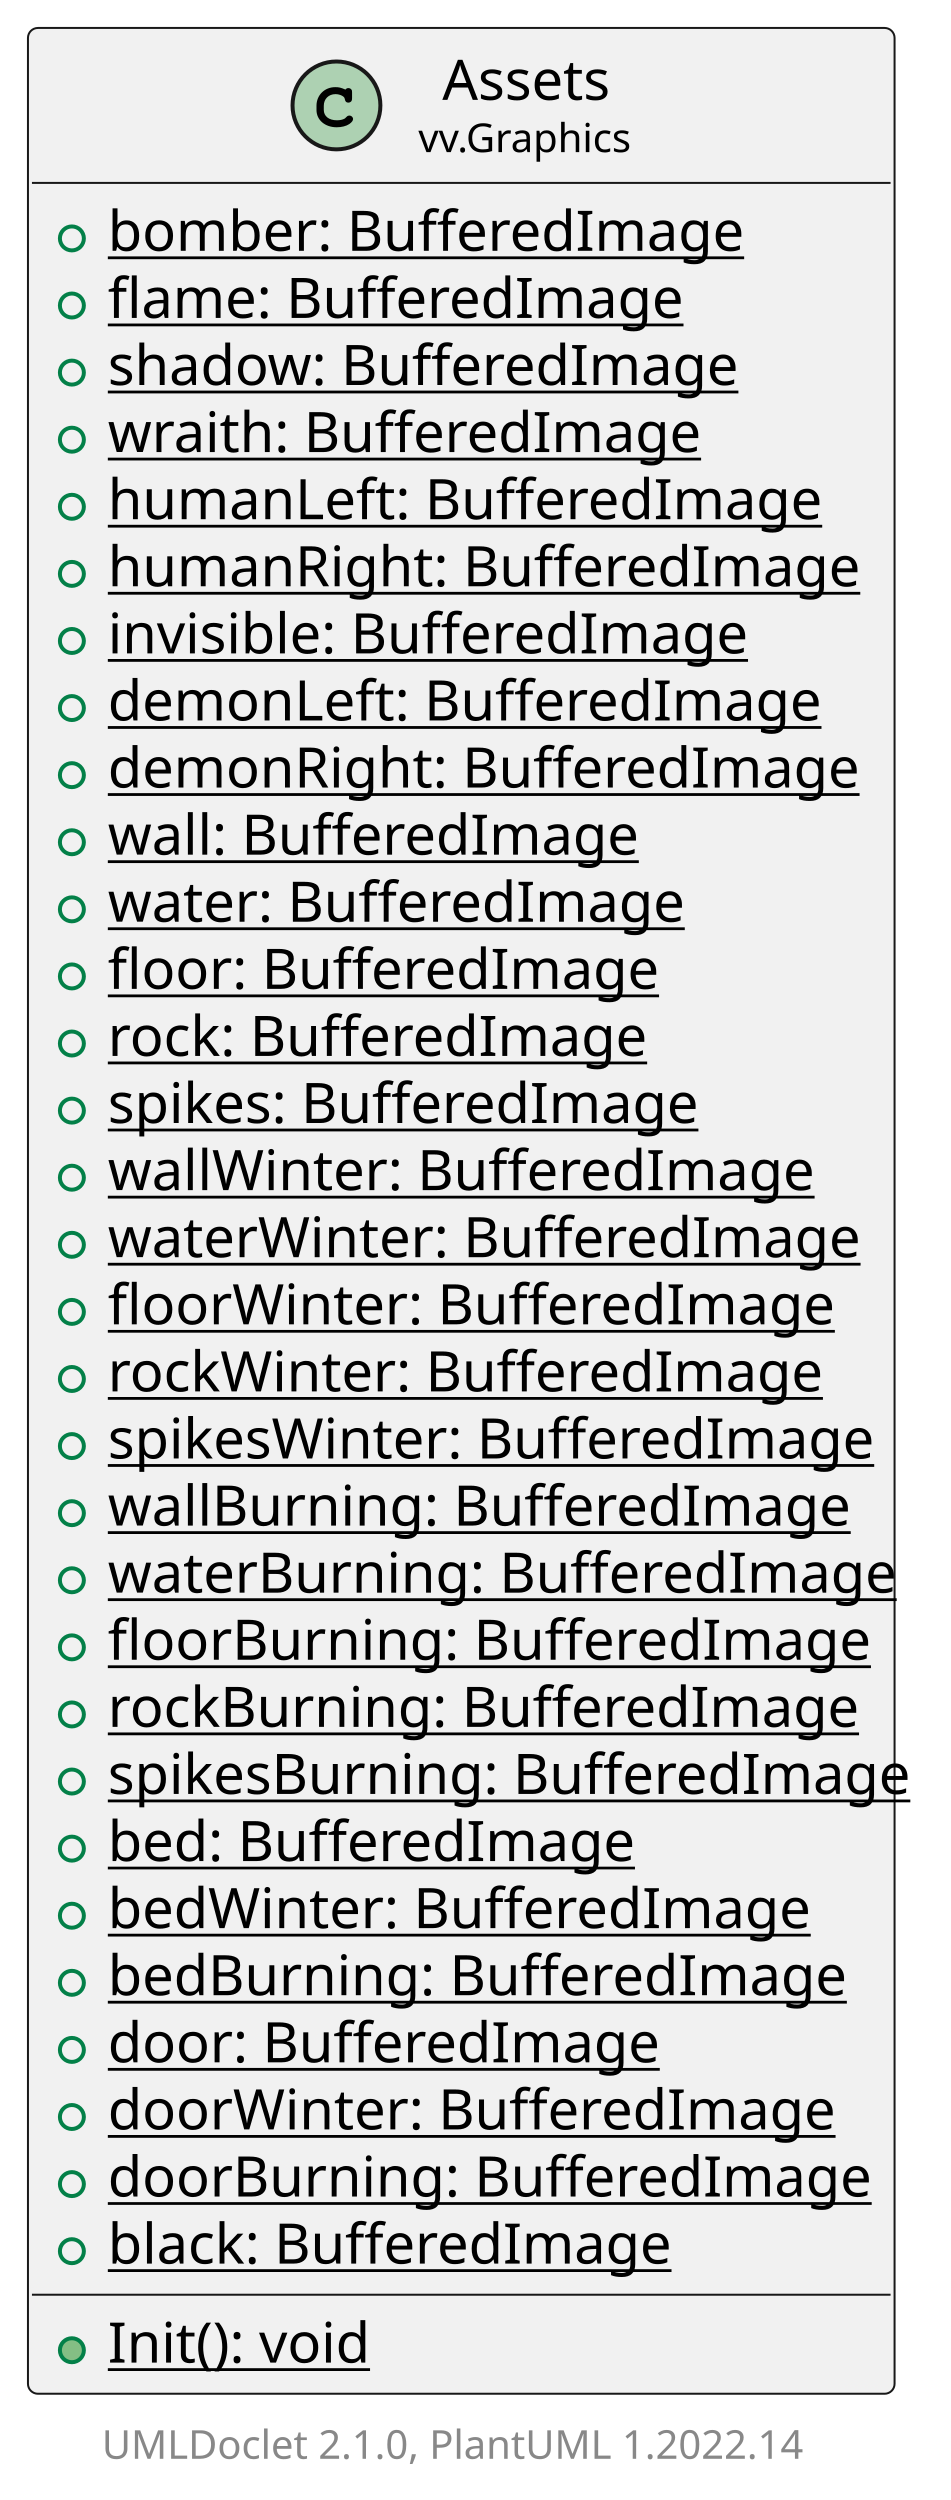
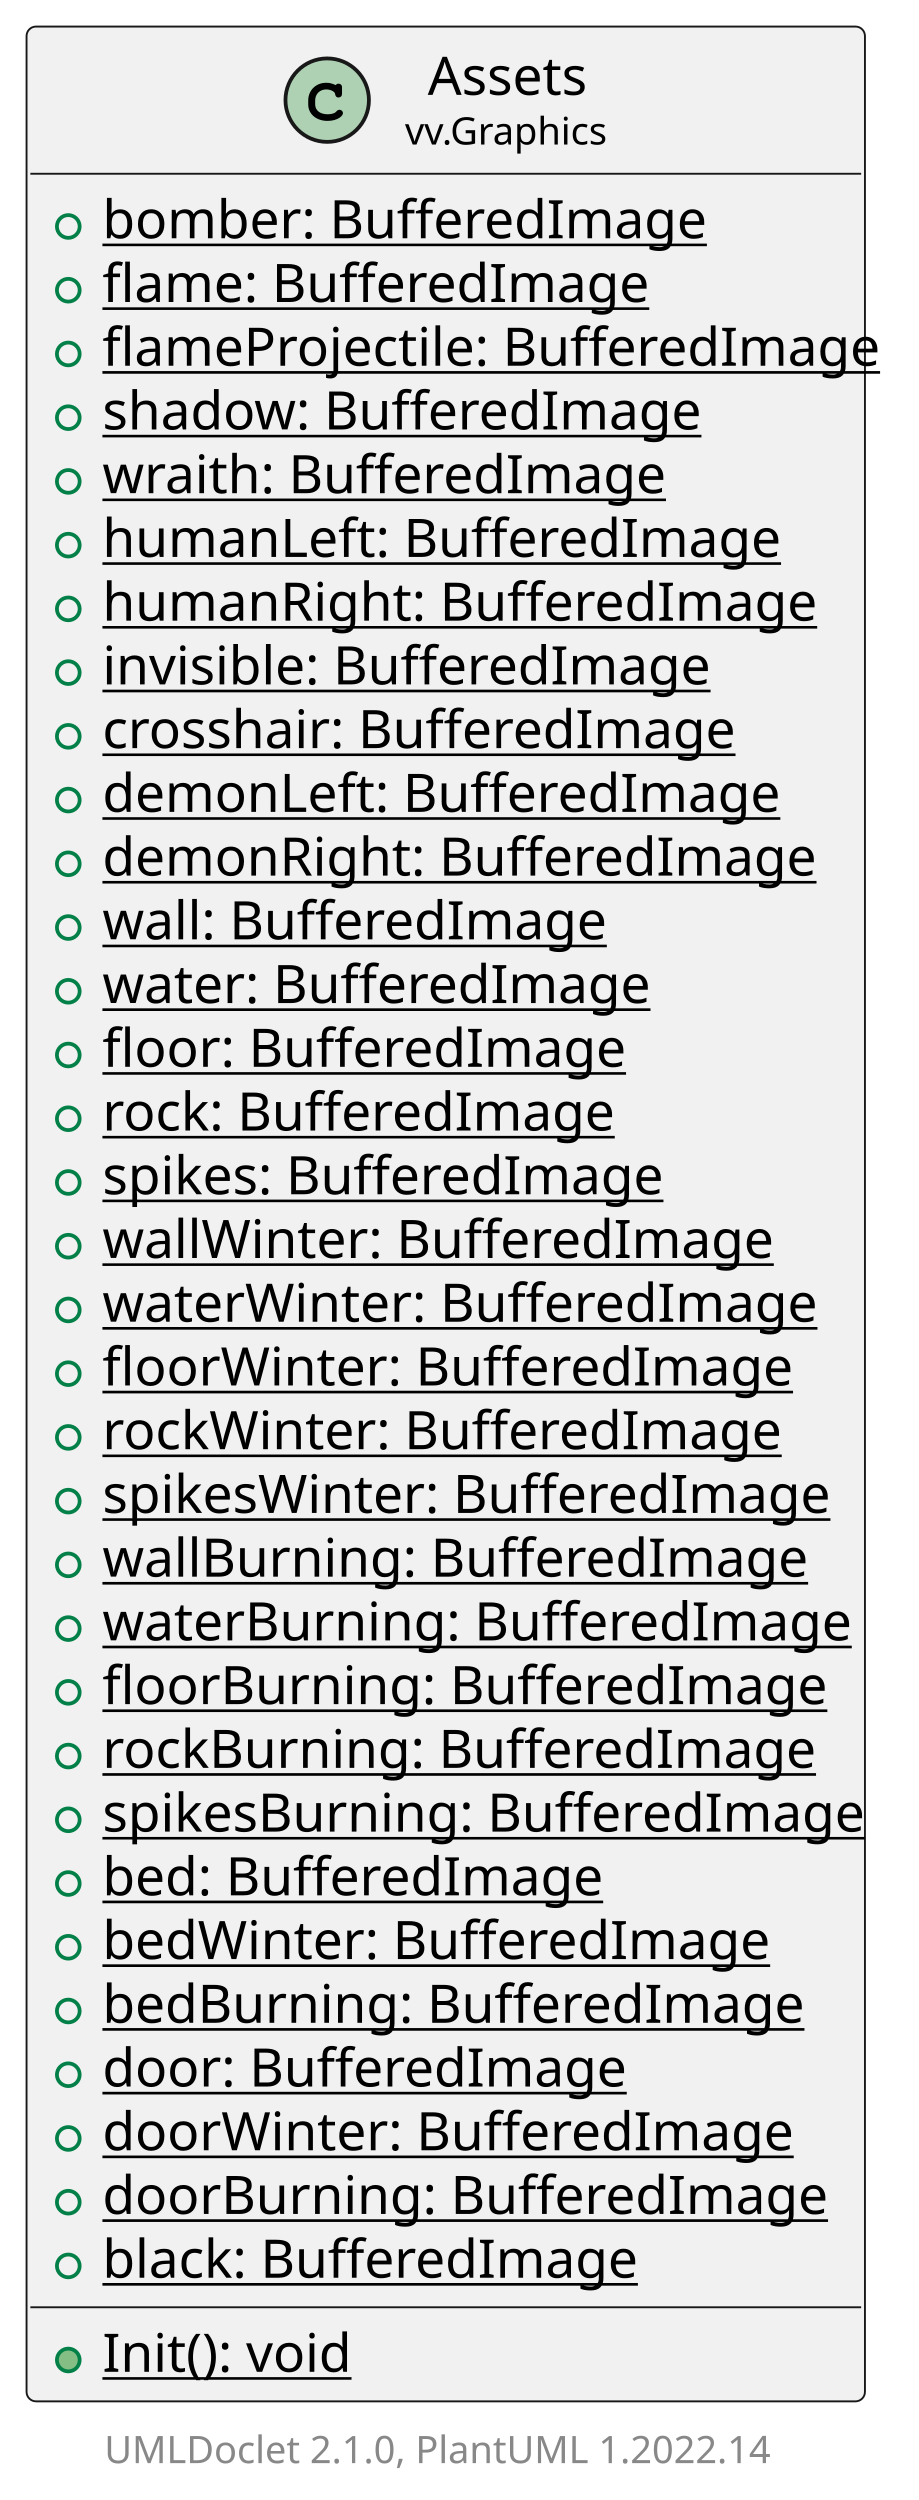
- <svg xmlns="http://www.w3.org/2000/svg" xmlns:xlink="http://www.w3.org/1999/xlink" contentStyleType="text/css" height="626px" preserveAspectRatio="none" style="width:238px;height:626px;background:#FFFFFF;" version="1.1" viewBox="0 0 238 626" width="238px" zoomAndPan="magnify">
+ <svg xmlns="http://www.w3.org/2000/svg" xmlns:xlink="http://www.w3.org/1999/xlink" contentStyleType="text/css" height="659px" preserveAspectRatio="none" style="width:242px;height:659px;background:#FFFFFF;" version="1.1" viewBox="0 0 242 659" width="242px" zoomAndPan="magnify">
  <defs />
  <g>
    <a href="Assets.html" target="_top" title="Assets.html" xlink:actuate="onRequest" xlink:href="Assets.html" xlink:show="new" xlink:title="Assets.html" xlink:type="simple">
      <g id="elem_vv.Graphics.Assets">
-         <rect codeLine="5" fill="#F1F1F1" height="592.398" id="vv.Graphics.Assets" rx="2.5" ry="2.5" style="stroke:#181818;stroke-width:0.5;" width="217" x="7" y="7" />
-         <ellipse cx="84.25" cy="26.4" fill="#ADD1B2" rx="11" ry="11" style="stroke:#181818;stroke-width:1.0;" />
-         <path d="M79.25,27.556 C79.25,30.056 81.391,31.869 84.312,31.869 C85.547,31.869 86.719,31.572 87.469,31.056 C88.078,30.634 88.406,30.212 88.406,29.806 C88.406,29.337 87.984,28.931 87.484,28.931 C87.25,28.931 87.031,29.009 86.828,29.212 C86.391,29.65 86.391,29.65 86.219,29.744 C85.766,29.978 85.125,30.119 84.359,30.119 C82.359,30.119 81.078,29.103 81.078,27.525 L81.078,26.478 C81.078,24.775 82.297,23.572 84,23.572 C84.578,23.572 85.156,23.712 85.625,23.962 C86.094,24.228 86.266,24.416 86.328,24.775 C86.453,25.447 86.703,25.697 87.234,25.697 C87.516,25.697 87.797,25.556 87.984,25.337 C88.109,25.166 88.156,24.994 88.156,24.556 L88.156,23.197 C88.156,22.775 88.141,22.634 88.016,22.462 C87.844,22.212 87.562,22.056 87.234,22.056 C86.922,22.056 86.719,22.166 86.5,22.431 C85.328,21.931 84.891,21.822 83.938,21.822 C81.266,21.822 79.25,23.837 79.25,26.462 L79.25,27.556 Z " fill="#000000" />
-         <text fill="#000000" font-family="sans-serif" font-size="14" lengthAdjust="spacing" textLength="42" x="110.75" y="25.006">Assets</text>
-         <text fill="#000000" font-family="sans-serif" font-size="10" lengthAdjust="spacing" textLength="54" x="104.75" y="38.09">vv.Graphics</text>
-         <line style="stroke:#181818;stroke-width:0.5;" x1="8" x2="223" y1="45.8" y2="45.8" />
+         <rect codeLine="5" fill="#F1F1F1" height="625.997" id="vv.Graphics.Assets" rx="2.5" ry="2.5" style="stroke:#181818;stroke-width:0.5;" width="221" x="7" y="7" />
+         <ellipse cx="86.25" cy="26.4" fill="#ADD1B2" rx="11" ry="11" style="stroke:#181818;stroke-width:1.0;" />
+         <path d="M81.25,27.556 C81.25,30.056 83.391,31.869 86.312,31.869 C87.547,31.869 88.719,31.572 89.469,31.056 C90.078,30.634 90.406,30.212 90.406,29.806 C90.406,29.337 89.984,28.931 89.484,28.931 C89.25,28.931 89.031,29.009 88.828,29.212 C88.391,29.65 88.391,29.65 88.219,29.744 C87.766,29.978 87.125,30.119 86.359,30.119 C84.359,30.119 83.078,29.103 83.078,27.525 L83.078,26.478 C83.078,24.775 84.297,23.572 86,23.572 C86.578,23.572 87.156,23.712 87.625,23.962 C88.094,24.228 88.266,24.416 88.328,24.775 C88.453,25.447 88.703,25.697 89.234,25.697 C89.516,25.697 89.797,25.556 89.984,25.337 C90.109,25.166 90.156,24.994 90.156,24.556 L90.156,23.197 C90.156,22.775 90.141,22.634 90.016,22.462 C89.844,22.212 89.562,22.056 89.234,22.056 C88.922,22.056 88.719,22.166 88.5,22.431 C87.328,21.931 86.891,21.822 85.938,21.822 C83.266,21.822 81.25,23.837 81.25,26.462 L81.25,27.556 Z " fill="#000000" />
+         <text fill="#000000" font-family="sans-serif" font-size="14" lengthAdjust="spacing" textLength="42" x="112.75" y="25.006">Assets</text>
+         <text fill="#000000" font-family="sans-serif" font-size="10" lengthAdjust="spacing" textLength="54" x="106.75" y="38.09">vv.Graphics</text>
+         <line style="stroke:#181818;stroke-width:0.5;" x1="8" x2="227" y1="45.8" y2="45.8" />
        <ellipse cx="18" cy="59.7" fill="none" rx="3" ry="3" style="stroke:#038048;stroke-width:1.0;" />
        <text fill="#000000" font-family="sans-serif" font-size="14" lengthAdjust="spacing" text-decoration="underline" textLength="151" x="27" y="62.806">bomber: BufferedImage</text>
        <ellipse cx="18" cy="76.5" fill="none" rx="3" ry="3" style="stroke:#038048;stroke-width:1.0;" />
        <text fill="#000000" font-family="sans-serif" font-size="14" lengthAdjust="spacing" text-decoration="underline" textLength="137" x="27" y="79.606">flame: BufferedImage</text>
        <ellipse cx="18" cy="93.3" fill="none" rx="3" ry="3" style="stroke:#038048;stroke-width:1.0;" />
-         <text fill="#000000" font-family="sans-serif" font-size="14" lengthAdjust="spacing" text-decoration="underline" textLength="151" x="27" y="96.406">shadow: BufferedImage</text>
+         <text fill="#000000" font-family="sans-serif" font-size="14" lengthAdjust="spacing" text-decoration="underline" textLength="195" x="27" y="96.406">flameProjectile: BufferedImage</text>
        <ellipse cx="18" cy="110.1" fill="none" rx="3" ry="3" style="stroke:#038048;stroke-width:1.0;" />
-         <text fill="#000000" font-family="sans-serif" font-size="14" lengthAdjust="spacing" text-decoration="underline" textLength="140" x="27" y="113.206">wraith: BufferedImage</text>
+         <text fill="#000000" font-family="sans-serif" font-size="14" lengthAdjust="spacing" text-decoration="underline" textLength="151" x="27" y="113.206">shadow: BufferedImage</text>
        <ellipse cx="18" cy="126.9" fill="none" rx="3" ry="3" style="stroke:#038048;stroke-width:1.0;" />
-         <text fill="#000000" font-family="sans-serif" font-size="14" lengthAdjust="spacing" text-decoration="underline" textLength="170" x="27" y="130.006">humanLeft: BufferedImage</text>
+         <text fill="#000000" font-family="sans-serif" font-size="14" lengthAdjust="spacing" text-decoration="underline" textLength="140" x="27" y="130.006">wraith: BufferedImage</text>
        <ellipse cx="18" cy="143.7" fill="none" rx="3" ry="3" style="stroke:#038048;stroke-width:1.0;" />
-         <text fill="#000000" font-family="sans-serif" font-size="14" lengthAdjust="spacing" text-decoration="underline" textLength="179" x="27" y="146.805">humanRight: BufferedImage</text>
+         <text fill="#000000" font-family="sans-serif" font-size="14" lengthAdjust="spacing" text-decoration="underline" textLength="170" x="27" y="146.805">humanLeft: BufferedImage</text>
        <ellipse cx="18" cy="160.499" fill="none" rx="3" ry="3" style="stroke:#038048;stroke-width:1.0;" />
-         <text fill="#000000" font-family="sans-serif" font-size="14" lengthAdjust="spacing" text-decoration="underline" textLength="152" x="27" y="163.605">invisible: BufferedImage</text>
+         <text fill="#000000" font-family="sans-serif" font-size="14" lengthAdjust="spacing" text-decoration="underline" textLength="179" x="27" y="163.605">humanRight: BufferedImage</text>
        <ellipse cx="18" cy="177.299" fill="none" rx="3" ry="3" style="stroke:#038048;stroke-width:1.0;" />
-         <text fill="#000000" font-family="sans-serif" font-size="14" lengthAdjust="spacing" text-decoration="underline" textLength="170" x="27" y="180.405">demonLeft: BufferedImage</text>
+         <text fill="#000000" font-family="sans-serif" font-size="14" lengthAdjust="spacing" text-decoration="underline" textLength="152" x="27" y="180.405">invisible: BufferedImage</text>
        <ellipse cx="18" cy="194.099" fill="none" rx="3" ry="3" style="stroke:#038048;stroke-width:1.0;" />
-         <text fill="#000000" font-family="sans-serif" font-size="14" lengthAdjust="spacing" text-decoration="underline" textLength="179" x="27" y="197.205">demonRight: BufferedImage</text>
+         <text fill="#000000" font-family="sans-serif" font-size="14" lengthAdjust="spacing" text-decoration="underline" textLength="160" x="27" y="197.205">crosshair: BufferedImage</text>
        <ellipse cx="18" cy="210.899" fill="none" rx="3" ry="3" style="stroke:#038048;stroke-width:1.0;" />
-         <text fill="#000000" font-family="sans-serif" font-size="14" lengthAdjust="spacing" text-decoration="underline" textLength="126" x="27" y="214.005">wall: BufferedImage</text>
+         <text fill="#000000" font-family="sans-serif" font-size="14" lengthAdjust="spacing" text-decoration="underline" textLength="170" x="27" y="214.005">demonLeft: BufferedImage</text>
        <ellipse cx="18" cy="227.699" fill="none" rx="3" ry="3" style="stroke:#038048;stroke-width:1.0;" />
-         <text fill="#000000" font-family="sans-serif" font-size="14" lengthAdjust="spacing" text-decoration="underline" textLength="137" x="27" y="230.805">water: BufferedImage</text>
+         <text fill="#000000" font-family="sans-serif" font-size="14" lengthAdjust="spacing" text-decoration="underline" textLength="179" x="27" y="230.805">demonRight: BufferedImage</text>
        <ellipse cx="18" cy="244.499" fill="none" rx="3" ry="3" style="stroke:#038048;stroke-width:1.0;" />
-         <text fill="#000000" font-family="sans-serif" font-size="14" lengthAdjust="spacing" text-decoration="underline" textLength="130" x="27" y="247.605">floor: BufferedImage</text>
+         <text fill="#000000" font-family="sans-serif" font-size="14" lengthAdjust="spacing" text-decoration="underline" textLength="126" x="27" y="247.605">wall: BufferedImage</text>
        <ellipse cx="18" cy="261.299" fill="none" rx="3" ry="3" style="stroke:#038048;stroke-width:1.0;" />
-         <text fill="#000000" font-family="sans-serif" font-size="14" lengthAdjust="spacing" text-decoration="underline" textLength="129" x="27" y="264.405">rock: BufferedImage</text>
+         <text fill="#000000" font-family="sans-serif" font-size="14" lengthAdjust="spacing" text-decoration="underline" textLength="137" x="27" y="264.405">water: BufferedImage</text>
        <ellipse cx="18" cy="278.099" fill="none" rx="3" ry="3" style="stroke:#038048;stroke-width:1.0;" />
-         <text fill="#000000" font-family="sans-serif" font-size="14" lengthAdjust="spacing" text-decoration="underline" textLength="142" x="27" y="281.205">spikes: BufferedImage</text>
+         <text fill="#000000" font-family="sans-serif" font-size="14" lengthAdjust="spacing" text-decoration="underline" textLength="130" x="27" y="281.205">floor: BufferedImage</text>
        <ellipse cx="18" cy="294.899" fill="none" rx="3" ry="3" style="stroke:#038048;stroke-width:1.0;" />
-         <text fill="#000000" font-family="sans-serif" font-size="14" lengthAdjust="spacing" text-decoration="underline" textLength="167" x="27" y="298.005">wallWinter: BufferedImage</text>
+         <text fill="#000000" font-family="sans-serif" font-size="14" lengthAdjust="spacing" text-decoration="underline" textLength="129" x="27" y="298.005">rock: BufferedImage</text>
        <ellipse cx="18" cy="311.699" fill="none" rx="3" ry="3" style="stroke:#038048;stroke-width:1.0;" />
-         <text fill="#000000" font-family="sans-serif" font-size="14" lengthAdjust="spacing" text-decoration="underline" textLength="178" x="27" y="314.805">waterWinter: BufferedImage</text>
+         <text fill="#000000" font-family="sans-serif" font-size="14" lengthAdjust="spacing" text-decoration="underline" textLength="142" x="27" y="314.805">spikes: BufferedImage</text>
        <ellipse cx="18" cy="328.499" fill="none" rx="3" ry="3" style="stroke:#038048;stroke-width:1.0;" />
-         <text fill="#000000" font-family="sans-serif" font-size="14" lengthAdjust="spacing" text-decoration="underline" textLength="171" x="27" y="331.605">floorWinter: BufferedImage</text>
+         <text fill="#000000" font-family="sans-serif" font-size="14" lengthAdjust="spacing" text-decoration="underline" textLength="167" x="27" y="331.605">wallWinter: BufferedImage</text>
        <ellipse cx="18" cy="345.299" fill="none" rx="3" ry="3" style="stroke:#038048;stroke-width:1.0;" />
-         <text fill="#000000" font-family="sans-serif" font-size="14" lengthAdjust="spacing" text-decoration="underline" textLength="170" x="27" y="348.405">rockWinter: BufferedImage</text>
+         <text fill="#000000" font-family="sans-serif" font-size="14" lengthAdjust="spacing" text-decoration="underline" textLength="178" x="27" y="348.405">waterWinter: BufferedImage</text>
        <ellipse cx="18" cy="362.099" fill="none" rx="3" ry="3" style="stroke:#038048;stroke-width:1.0;" />
-         <text fill="#000000" font-family="sans-serif" font-size="14" lengthAdjust="spacing" text-decoration="underline" textLength="183" x="27" y="365.204">spikesWinter: BufferedImage</text>
+         <text fill="#000000" font-family="sans-serif" font-size="14" lengthAdjust="spacing" text-decoration="underline" textLength="171" x="27" y="365.204">floorWinter: BufferedImage</text>
        <ellipse cx="18" cy="378.899" fill="none" rx="3" ry="3" style="stroke:#038048;stroke-width:1.0;" />
-         <text fill="#000000" font-family="sans-serif" font-size="14" lengthAdjust="spacing" text-decoration="underline" textLength="175" x="27" y="382.005">wallBurning: BufferedImage</text>
+         <text fill="#000000" font-family="sans-serif" font-size="14" lengthAdjust="spacing" text-decoration="underline" textLength="170" x="27" y="382.005">rockWinter: BufferedImage</text>
        <ellipse cx="18" cy="395.698" fill="none" rx="3" ry="3" style="stroke:#038048;stroke-width:1.0;" />
-         <text fill="#000000" font-family="sans-serif" font-size="14" lengthAdjust="spacing" text-decoration="underline" textLength="186" x="27" y="398.804">waterBurning: BufferedImage</text>
+         <text fill="#000000" font-family="sans-serif" font-size="14" lengthAdjust="spacing" text-decoration="underline" textLength="183" x="27" y="398.804">spikesWinter: BufferedImage</text>
        <ellipse cx="18" cy="412.498" fill="none" rx="3" ry="3" style="stroke:#038048;stroke-width:1.0;" />
-         <text fill="#000000" font-family="sans-serif" font-size="14" lengthAdjust="spacing" text-decoration="underline" textLength="179" x="27" y="415.604">floorBurning: BufferedImage</text>
+         <text fill="#000000" font-family="sans-serif" font-size="14" lengthAdjust="spacing" text-decoration="underline" textLength="175" x="27" y="415.604">wallBurning: BufferedImage</text>
        <ellipse cx="18" cy="429.298" fill="none" rx="3" ry="3" style="stroke:#038048;stroke-width:1.0;" />
-         <text fill="#000000" font-family="sans-serif" font-size="14" lengthAdjust="spacing" text-decoration="underline" textLength="178" x="27" y="432.404">rockBurning: BufferedImage</text>
+         <text fill="#000000" font-family="sans-serif" font-size="14" lengthAdjust="spacing" text-decoration="underline" textLength="186" x="27" y="432.404">waterBurning: BufferedImage</text>
        <ellipse cx="18" cy="446.098" fill="none" rx="3" ry="3" style="stroke:#038048;stroke-width:1.0;" />
-         <text fill="#000000" font-family="sans-serif" font-size="14" lengthAdjust="spacing" text-decoration="underline" textLength="191" x="27" y="449.204">spikesBurning: BufferedImage</text>
+         <text fill="#000000" font-family="sans-serif" font-size="14" lengthAdjust="spacing" text-decoration="underline" textLength="179" x="27" y="449.204">floorBurning: BufferedImage</text>
        <ellipse cx="18" cy="462.898" fill="none" rx="3" ry="3" style="stroke:#038048;stroke-width:1.0;" />
-         <text fill="#000000" font-family="sans-serif" font-size="14" lengthAdjust="spacing" text-decoration="underline" textLength="126" x="27" y="466.004">bed: BufferedImage</text>
+         <text fill="#000000" font-family="sans-serif" font-size="14" lengthAdjust="spacing" text-decoration="underline" textLength="178" x="27" y="466.004">rockBurning: BufferedImage</text>
        <ellipse cx="18" cy="479.698" fill="none" rx="3" ry="3" style="stroke:#038048;stroke-width:1.0;" />
-         <text fill="#000000" font-family="sans-serif" font-size="14" lengthAdjust="spacing" text-decoration="underline" textLength="167" x="27" y="482.804">bedWinter: BufferedImage</text>
+         <text fill="#000000" font-family="sans-serif" font-size="14" lengthAdjust="spacing" text-decoration="underline" textLength="191" x="27" y="482.804">spikesBurning: BufferedImage</text>
        <ellipse cx="18" cy="496.498" fill="none" rx="3" ry="3" style="stroke:#038048;stroke-width:1.0;" />
-         <text fill="#000000" font-family="sans-serif" font-size="14" lengthAdjust="spacing" text-decoration="underline" textLength="175" x="27" y="499.604">bedBurning: BufferedImage</text>
+         <text fill="#000000" font-family="sans-serif" font-size="14" lengthAdjust="spacing" text-decoration="underline" textLength="126" x="27" y="499.604">bed: BufferedImage</text>
        <ellipse cx="18" cy="513.298" fill="none" rx="3" ry="3" style="stroke:#038048;stroke-width:1.0;" />
-         <text fill="#000000" font-family="sans-serif" font-size="14" lengthAdjust="spacing" text-decoration="underline" textLength="131" x="27" y="516.404">door: BufferedImage</text>
+         <text fill="#000000" font-family="sans-serif" font-size="14" lengthAdjust="spacing" text-decoration="underline" textLength="167" x="27" y="516.404">bedWinter: BufferedImage</text>
        <ellipse cx="18" cy="530.098" fill="none" rx="3" ry="3" style="stroke:#038048;stroke-width:1.0;" />
-         <text fill="#000000" font-family="sans-serif" font-size="14" lengthAdjust="spacing" text-decoration="underline" textLength="172" x="27" y="533.204">doorWinter: BufferedImage</text>
+         <text fill="#000000" font-family="sans-serif" font-size="14" lengthAdjust="spacing" text-decoration="underline" textLength="175" x="27" y="533.204">bedBurning: BufferedImage</text>
        <ellipse cx="18" cy="546.898" fill="none" rx="3" ry="3" style="stroke:#038048;stroke-width:1.0;" />
-         <text fill="#000000" font-family="sans-serif" font-size="14" lengthAdjust="spacing" text-decoration="underline" textLength="180" x="27" y="550.004">doorBurning: BufferedImage</text>
+         <text fill="#000000" font-family="sans-serif" font-size="14" lengthAdjust="spacing" text-decoration="underline" textLength="131" x="27" y="550.004">door: BufferedImage</text>
        <ellipse cx="18" cy="563.698" fill="none" rx="3" ry="3" style="stroke:#038048;stroke-width:1.0;" />
-         <text fill="#000000" font-family="sans-serif" font-size="14" lengthAdjust="spacing" text-decoration="underline" textLength="135" x="27" y="566.804">black: BufferedImage</text>
-         <line style="stroke:#181818;stroke-width:0.5;" x1="8" x2="223" y1="574.598" y2="574.598" />
-         <ellipse cx="18" cy="588.498" fill="#84BE84" rx="3" ry="3" style="stroke:#038048;stroke-width:1.0;" />
-         <text fill="#000000" font-family="sans-serif" font-size="14" lengthAdjust="spacing" text-decoration="underline" textLength="63" x="27" y="591.604">Init(): void</text>
+         <text fill="#000000" font-family="sans-serif" font-size="14" lengthAdjust="spacing" text-decoration="underline" textLength="172" x="27" y="566.804">doorWinter: BufferedImage</text>
+         <ellipse cx="18" cy="580.498" fill="none" rx="3" ry="3" style="stroke:#038048;stroke-width:1.0;" />
+         <text fill="#000000" font-family="sans-serif" font-size="14" lengthAdjust="spacing" text-decoration="underline" textLength="180" x="27" y="583.604">doorBurning: BufferedImage</text>
+         <ellipse cx="18" cy="597.298" fill="none" rx="3" ry="3" style="stroke:#038048;stroke-width:1.0;" />
+         <text fill="#000000" font-family="sans-serif" font-size="14" lengthAdjust="spacing" text-decoration="underline" textLength="135" x="27" y="600.404">black: BufferedImage</text>
+         <line style="stroke:#181818;stroke-width:0.5;" x1="8" x2="227" y1="608.197" y2="608.197" />
+         <ellipse cx="18" cy="622.097" fill="#84BE84" rx="3" ry="3" style="stroke:#038048;stroke-width:1.0;" />
+         <text fill="#000000" font-family="sans-serif" font-size="14" lengthAdjust="spacing" text-decoration="underline" textLength="63" x="27" y="625.203">Init(): void</text>
      </g>
    </a>
-     <text fill="#888888" font-family="sans-serif" font-size="10" lengthAdjust="spacing" textLength="179" x="25.5" y="615.688">UMLDoclet 2.1.0, PlantUML 1.2022.14</text>
+     <text fill="#888888" font-family="sans-serif" font-size="10" lengthAdjust="spacing" textLength="179" x="27.5" y="649.287">UMLDoclet 2.1.0, PlantUML 1.2022.14</text>
  </g>
</svg>
